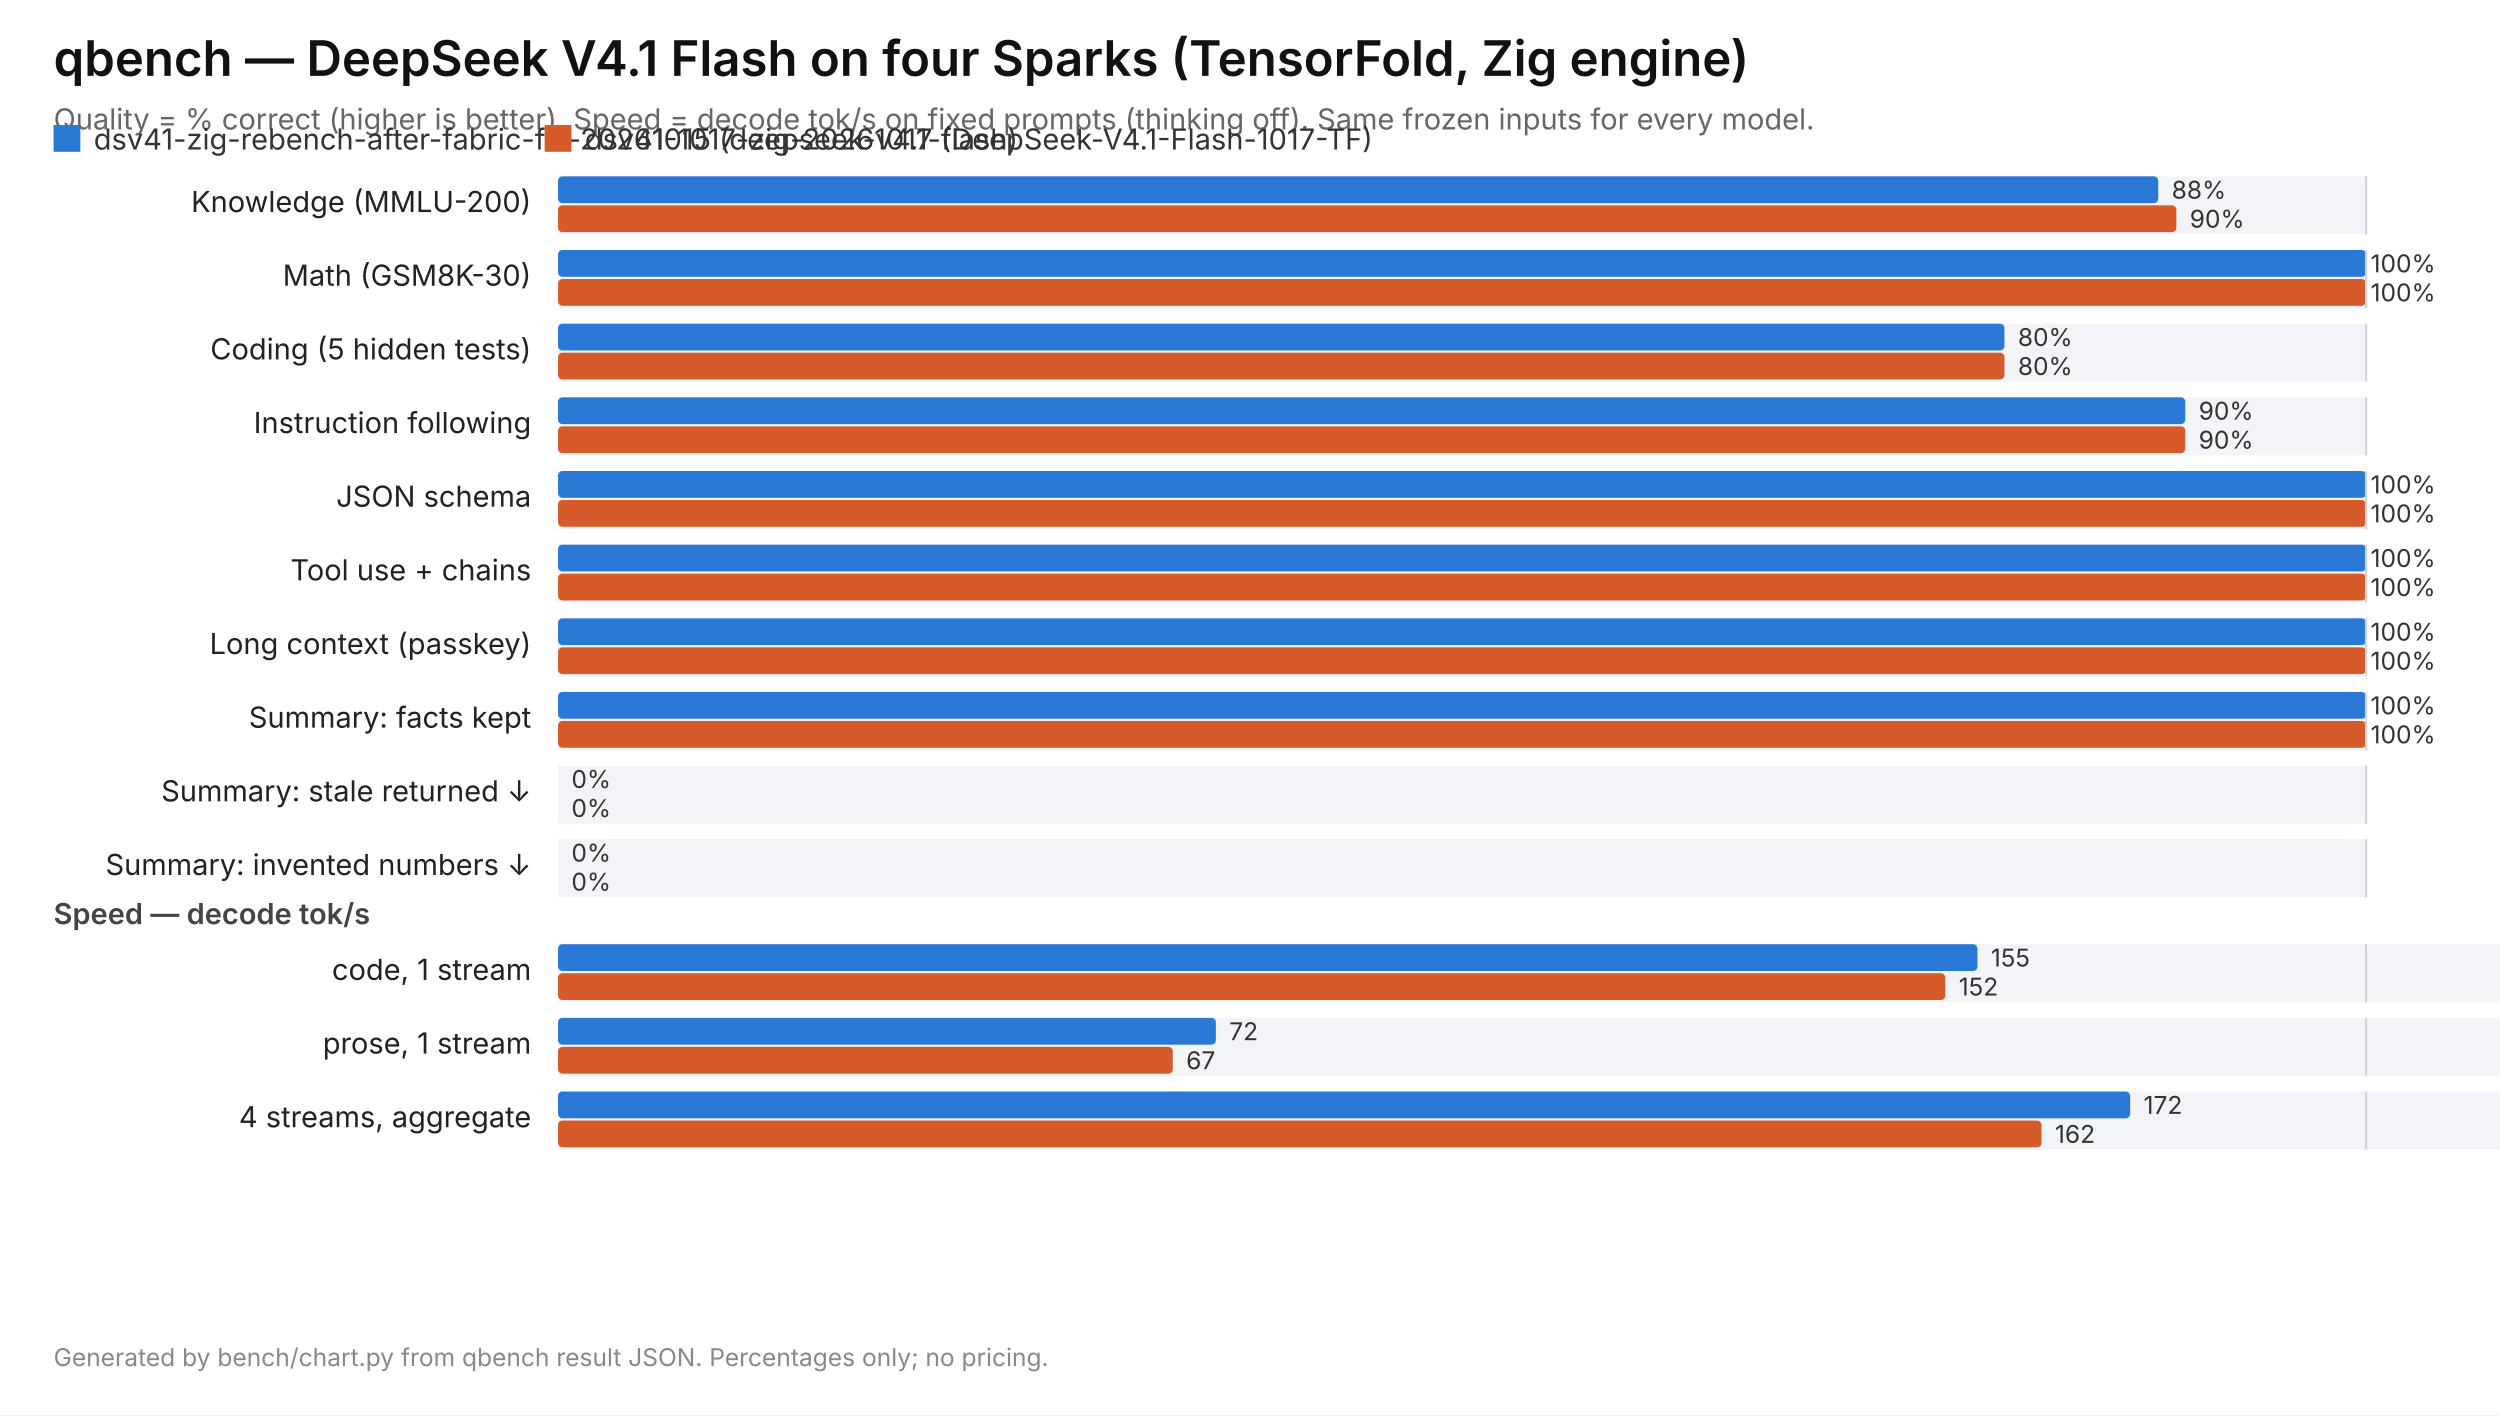
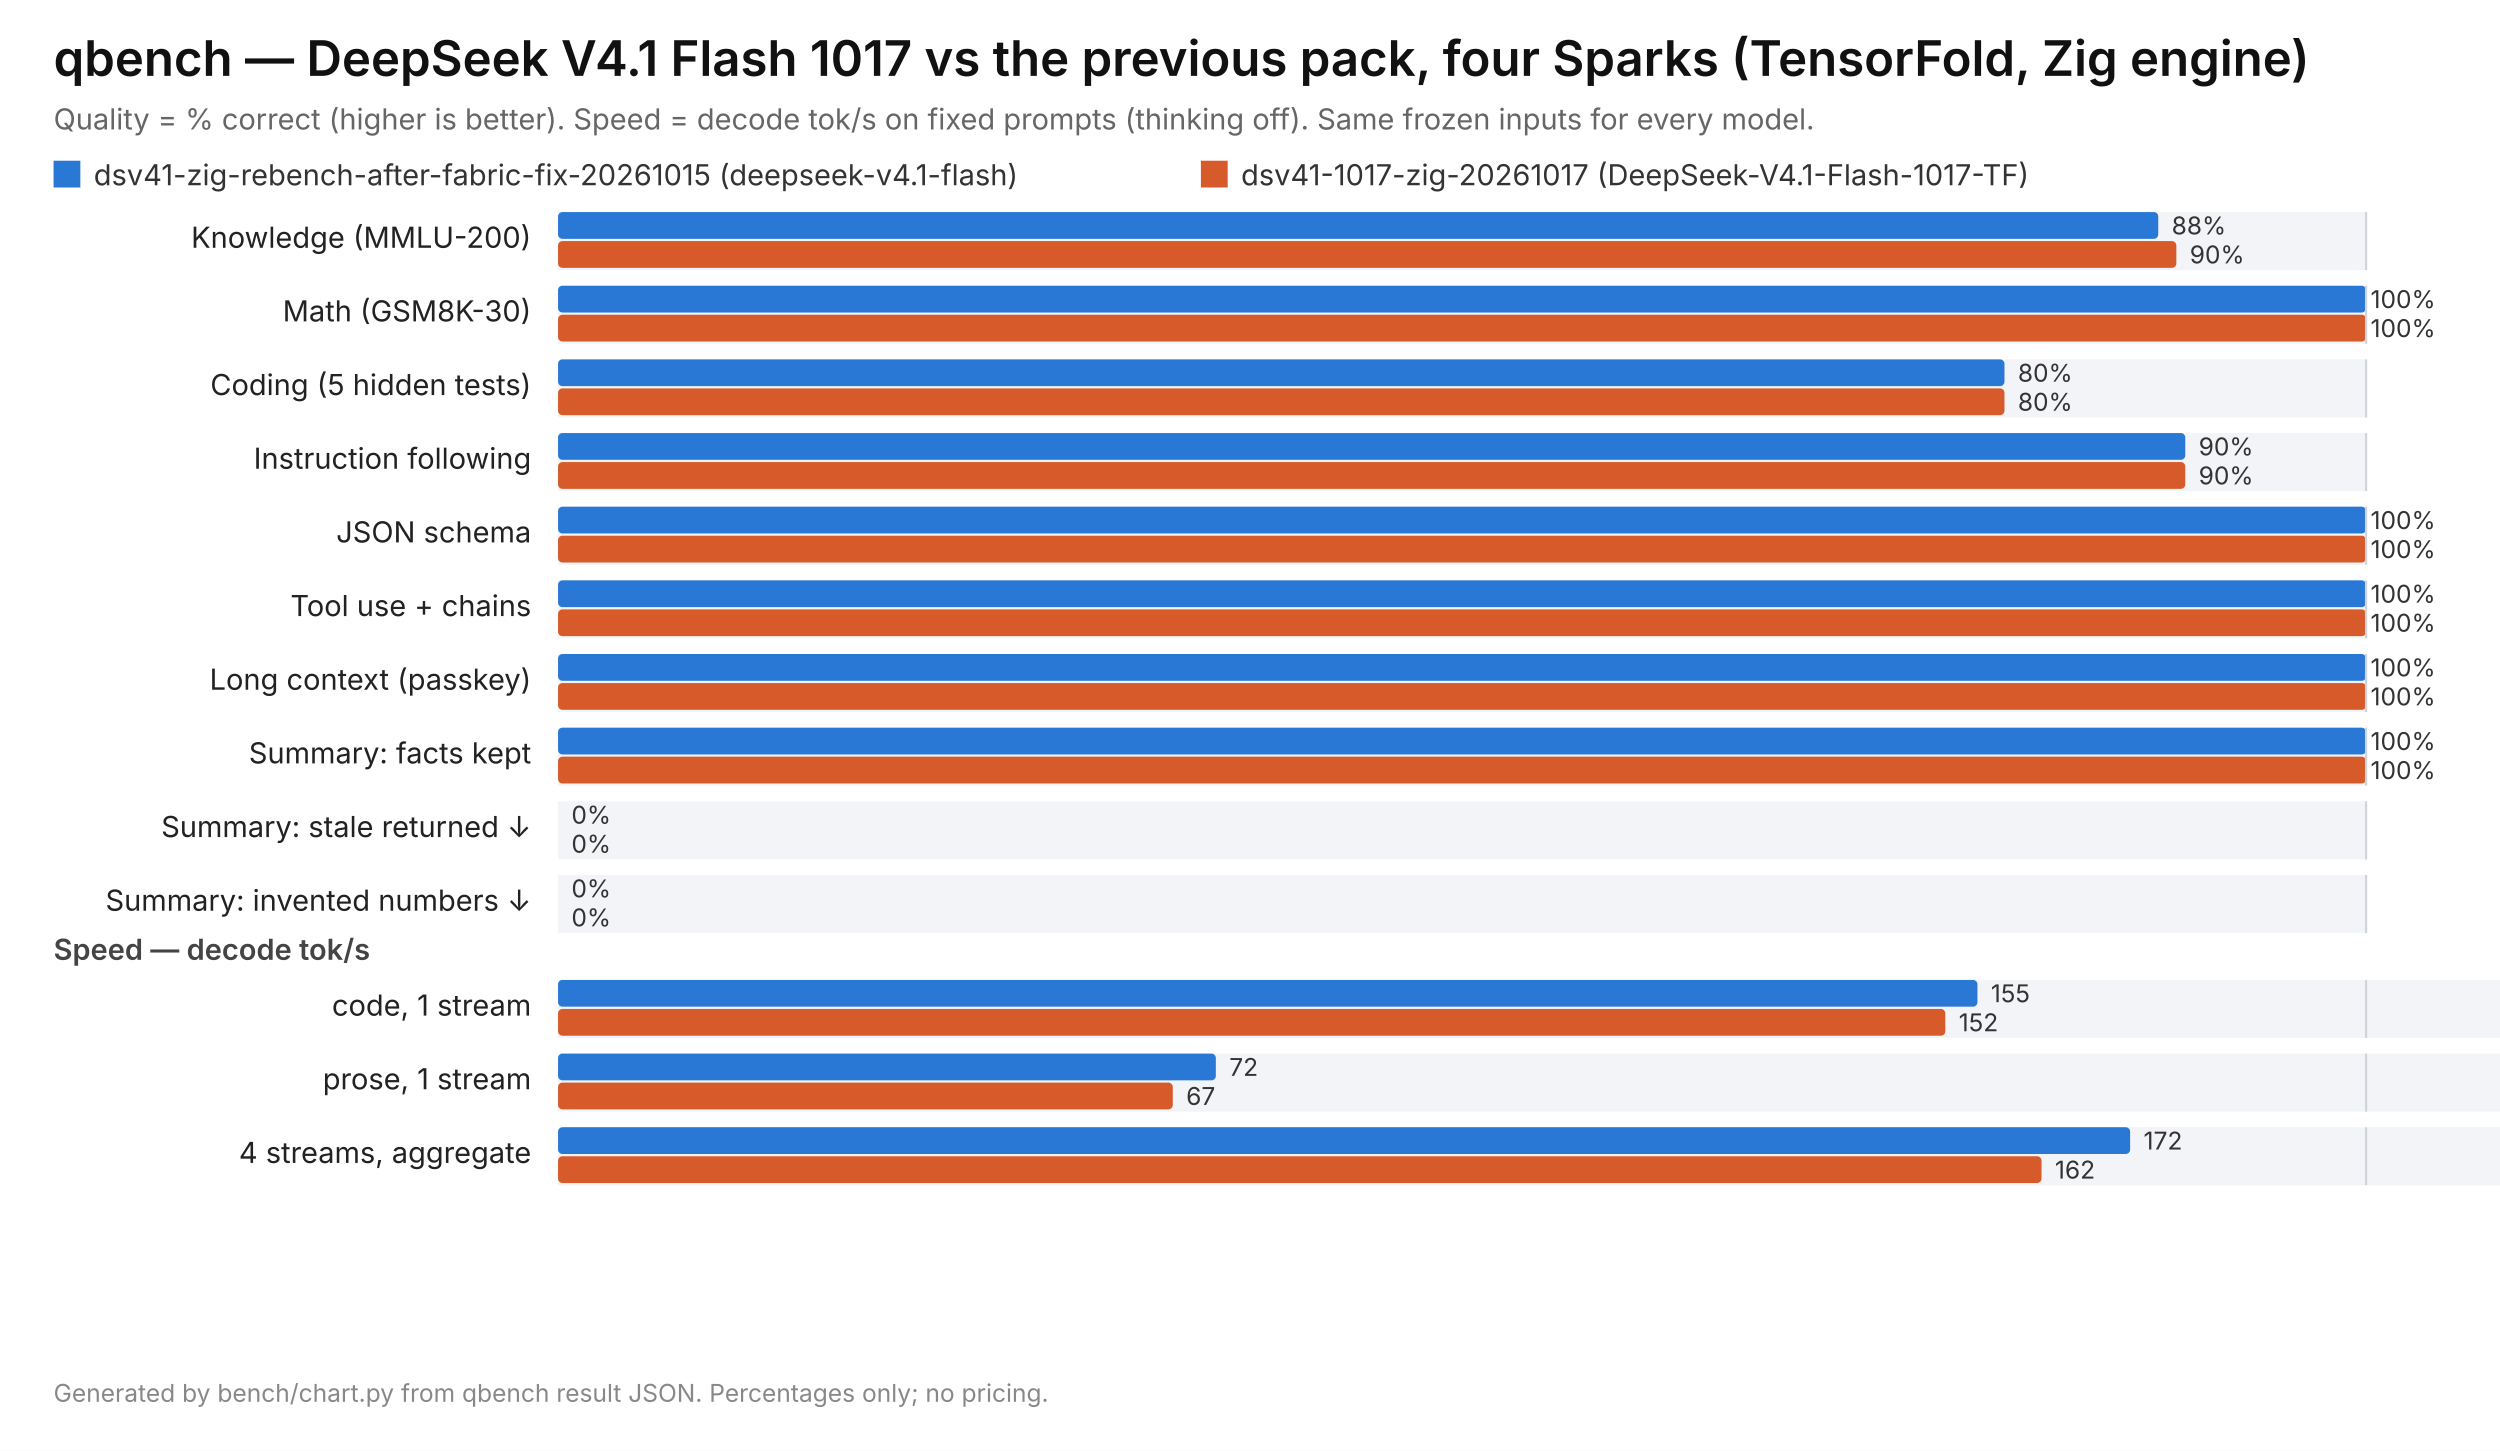
- <svg xmlns="http://www.w3.org/2000/svg" width="1120" height="634" viewBox="0 0 1120 634" font-family="Inter, DejaVu Sans, Helvetica, Arial, sans-serif">
-   <rect width="1120" height="634" fill="#ffffff" />
-   <text x="24" y="34" font-size="22" font-weight="600" fill="#111">qbench — DeepSeek V4.1 Flash on four Sparks (TensorFold, Zig engine)</text>
+ <svg xmlns="http://www.w3.org/2000/svg" width="1120" height="650" viewBox="0 0 1120 650" font-family="Inter, DejaVu Sans, Helvetica, Arial, sans-serif">
+   <rect width="1120" height="650" fill="#ffffff" />
+   <text x="24" y="34" font-size="22" font-weight="600" fill="#111">qbench — DeepSeek V4.1 Flash 1017 vs the previous pack, four Sparks (TensorFold, Zig engine)</text>
  <text x="24" y="58" font-size="13" fill="#666">Quality = % correct (higher is better). Speed = decode tok/s on fixed prompts (thinking off). Same frozen inputs for every model.</text>
-   <rect x="24" y="56" width="12" height="12" fill="#2a78d6" />
-   <text x="42" y="67" font-size="13" fill="#333">dsv41-zig-rebench-after-fabric-fix-20261015 (deepseek-v4.1-flash)</text>
-   <rect x="244" y="56" width="12" height="12" fill="#d65a2a" />
-   <text x="262" y="67" font-size="13" fill="#333">dsv41-1017-zig-20261017 (DeepSeek-V4.1-Flash-1017-TF)</text>
-   <text x="238" y="95" font-size="13" text-anchor="end" fill="#222">Knowledge (MMLU-200)</text>
-   <rect x="250" y="79" width="810.0" height="26" fill="#f2f4f7" />
-   <rect x="250" y="79.0" width="716.9" height="12.0" fill="#2a78d6" rx="2" />
-   <text x="972.9" y="89.0" font-size="11" fill="#333">88%</text>
-   <rect x="250" y="92.0" width="725.0" height="12.0" fill="#d65a2a" rx="2" />
-   <text x="981.0" y="102.0" font-size="11" fill="#333">90%</text>
-   <line x1="1060" y1="79" x2="1060" y2="105" stroke="#d0d5dd" />
-   <text x="238" y="128" font-size="13" text-anchor="end" fill="#222">Math (GSM8K-30)</text>
-   <rect x="250" y="112" width="810.0" height="26" fill="#f2f4f7" />
-   <rect x="250" y="112.0" width="810.0" height="12.0" fill="#2a78d6" rx="2" />
-   <text x="1062.0" y="122.0" font-size="11" fill="#333">100%</text>
-   <rect x="250" y="125.0" width="810.0" height="12.0" fill="#d65a2a" rx="2" />
-   <text x="1062.0" y="135.0" font-size="11" fill="#333">100%</text>
-   <line x1="1060" y1="112" x2="1060" y2="138" stroke="#d0d5dd" />
-   <text x="238" y="161" font-size="13" text-anchor="end" fill="#222">Coding (5 hidden tests)</text>
-   <rect x="250" y="145" width="810.0" height="26" fill="#f2f4f7" />
-   <rect x="250" y="145.0" width="648.0" height="12.0" fill="#2a78d6" rx="2" />
-   <text x="904.0" y="155.0" font-size="11" fill="#333">80%</text>
-   <rect x="250" y="158.0" width="648.0" height="12.0" fill="#d65a2a" rx="2" />
-   <text x="904.0" y="168.0" font-size="11" fill="#333">80%</text>
-   <line x1="1060" y1="145" x2="1060" y2="171" stroke="#d0d5dd" />
-   <text x="238" y="194" font-size="13" text-anchor="end" fill="#222">Instruction following</text>
-   <rect x="250" y="178" width="810.0" height="26" fill="#f2f4f7" />
-   <rect x="250" y="178.0" width="729.0" height="12.0" fill="#2a78d6" rx="2" />
-   <text x="985.0" y="188.0" font-size="11" fill="#333">90%</text>
-   <rect x="250" y="191.0" width="729.0" height="12.0" fill="#d65a2a" rx="2" />
-   <text x="985.0" y="201.0" font-size="11" fill="#333">90%</text>
-   <line x1="1060" y1="178" x2="1060" y2="204" stroke="#d0d5dd" />
-   <text x="238" y="227" font-size="13" text-anchor="end" fill="#222">JSON schema</text>
-   <rect x="250" y="211" width="810.0" height="26" fill="#f2f4f7" />
-   <rect x="250" y="211.0" width="810.0" height="12.0" fill="#2a78d6" rx="2" />
-   <text x="1062.0" y="221.0" font-size="11" fill="#333">100%</text>
-   <rect x="250" y="224.0" width="810.0" height="12.0" fill="#d65a2a" rx="2" />
-   <text x="1062.0" y="234.0" font-size="11" fill="#333">100%</text>
-   <line x1="1060" y1="211" x2="1060" y2="237" stroke="#d0d5dd" />
-   <text x="238" y="260" font-size="13" text-anchor="end" fill="#222">Tool use + chains</text>
-   <rect x="250" y="244" width="810.0" height="26" fill="#f2f4f7" />
-   <rect x="250" y="244.0" width="810.0" height="12.0" fill="#2a78d6" rx="2" />
-   <text x="1062.0" y="254.0" font-size="11" fill="#333">100%</text>
-   <rect x="250" y="257.0" width="810.0" height="12.0" fill="#d65a2a" rx="2" />
-   <text x="1062.0" y="267.0" font-size="11" fill="#333">100%</text>
-   <line x1="1060" y1="244" x2="1060" y2="270" stroke="#d0d5dd" />
-   <text x="238" y="293" font-size="13" text-anchor="end" fill="#222">Long context (passkey)</text>
-   <rect x="250" y="277" width="810.0" height="26" fill="#f2f4f7" />
-   <rect x="250" y="277.0" width="810.0" height="12.0" fill="#2a78d6" rx="2" />
-   <text x="1062.0" y="287.0" font-size="11" fill="#333">100%</text>
-   <rect x="250" y="290.0" width="810.0" height="12.0" fill="#d65a2a" rx="2" />
-   <text x="1062.0" y="300.0" font-size="11" fill="#333">100%</text>
-   <line x1="1060" y1="277" x2="1060" y2="303" stroke="#d0d5dd" />
-   <text x="238" y="326" font-size="13" text-anchor="end" fill="#222">Summary: facts kept</text>
-   <rect x="250" y="310" width="810.0" height="26" fill="#f2f4f7" />
-   <rect x="250" y="310.0" width="810.0" height="12.0" fill="#2a78d6" rx="2" />
-   <text x="1062.0" y="320.0" font-size="11" fill="#333">100%</text>
-   <rect x="250" y="323.0" width="810.0" height="12.0" fill="#d65a2a" rx="2" />
-   <text x="1062.0" y="333.0" font-size="11" fill="#333">100%</text>
-   <line x1="1060" y1="310" x2="1060" y2="336" stroke="#d0d5dd" />
-   <text x="238" y="359" font-size="13" text-anchor="end" fill="#222">Summary: stale returned ↓</text>
-   <rect x="250" y="343" width="810.0" height="26" fill="#f2f4f7" />
-   <rect x="250" y="343.0" width="0.0" height="12.0" fill="#2a78d6" rx="2" />
-   <text x="256.0" y="353.0" font-size="11" fill="#333">0%</text>
-   <rect x="250" y="356.0" width="0.0" height="12.0" fill="#d65a2a" rx="2" />
-   <text x="256.0" y="366.0" font-size="11" fill="#333">0%</text>
-   <line x1="1060" y1="343" x2="1060" y2="369" stroke="#d0d5dd" />
-   <text x="238" y="392" font-size="13" text-anchor="end" fill="#222">Summary: invented numbers ↓</text>
-   <rect x="250" y="376" width="810.0" height="26" fill="#f2f4f7" />
-   <rect x="250" y="376.0" width="0.0" height="12.0" fill="#2a78d6" rx="2" />
-   <text x="256.0" y="386.0" font-size="11" fill="#333">0%</text>
-   <rect x="250" y="389.0" width="0.0" height="12.0" fill="#d65a2a" rx="2" />
-   <text x="256.0" y="399.0" font-size="11" fill="#333">0%</text>
-   <line x1="1060" y1="376" x2="1060" y2="402" stroke="#d0d5dd" />
-   <text x="24" y="414" font-size="13" font-weight="600" fill="#444">Speed — decode tok/s</text>
-   <text x="238" y="439" font-size="13" text-anchor="end" fill="#222">code, 1 stream</text>
-   <rect x="250" y="423" width="1602.9" height="26" fill="#f2f4f7" />
-   <rect x="250" y="423.0" width="635.9" height="12.0" fill="#2a78d6" rx="2" />
-   <text x="891.9" y="433.0" font-size="11" fill="#333">155</text>
-   <rect x="250" y="436.0" width="621.5" height="12.0" fill="#d65a2a" rx="2" />
-   <text x="877.5" y="446.0" font-size="11" fill="#333">152</text>
-   <line x1="1060" y1="423" x2="1060" y2="449" stroke="#d0d5dd" />
-   <text x="238" y="472" font-size="13" text-anchor="end" fill="#222">prose, 1 stream</text>
-   <rect x="250" y="456" width="1602.9" height="26" fill="#f2f4f7" />
-   <rect x="250" y="456.0" width="294.7" height="12.0" fill="#2a78d6" rx="2" />
-   <text x="550.7" y="466.0" font-size="11" fill="#333">72</text>
-   <rect x="250" y="469.0" width="275.4" height="12.0" fill="#d65a2a" rx="2" />
-   <text x="531.4" y="479.0" font-size="11" fill="#333">67</text>
-   <line x1="1060" y1="456" x2="1060" y2="482" stroke="#d0d5dd" />
-   <text x="238" y="505" font-size="13" text-anchor="end" fill="#222">4 streams, aggregate</text>
-   <rect x="250" y="489" width="1602.9" height="26" fill="#f2f4f7" />
-   <rect x="250" y="489.0" width="704.3" height="12.0" fill="#2a78d6" rx="2" />
-   <text x="960.3" y="499.0" font-size="11" fill="#333">172</text>
-   <rect x="250" y="502.0" width="664.6" height="12.0" fill="#d65a2a" rx="2" />
-   <text x="920.6" y="512.0" font-size="11" fill="#333">162</text>
-   <line x1="1060" y1="489" x2="1060" y2="515" stroke="#d0d5dd" />
-   <text x="24" y="612" font-size="11" fill="#888">Generated by bench/chart.py from qbench result JSON. Percentages only; no pricing.</text>
+   <rect x="24" y="72" width="12" height="12" fill="#2a78d6" />
+   <text x="42" y="83" font-size="13" fill="#333">dsv41-zig-rebench-after-fabric-fix-20261015 (deepseek-v4.1-flash)</text>
+   <rect x="538" y="72" width="12" height="12" fill="#d65a2a" />
+   <text x="556" y="83" font-size="13" fill="#333">dsv41-1017-zig-20261017 (DeepSeek-V4.1-Flash-1017-TF)</text>
+   <text x="238" y="111" font-size="13" text-anchor="end" fill="#222">Knowledge (MMLU-200)</text>
+   <rect x="250" y="95" width="810.0" height="26" fill="#f2f4f7" />
+   <rect x="250" y="95.0" width="716.9" height="12.0" fill="#2a78d6" rx="2" />
+   <text x="972.9" y="105.0" font-size="11" fill="#333">88%</text>
+   <rect x="250" y="108.0" width="725.0" height="12.0" fill="#d65a2a" rx="2" />
+   <text x="981.0" y="118.0" font-size="11" fill="#333">90%</text>
+   <line x1="1060" y1="95" x2="1060" y2="121" stroke="#d0d5dd" />
+   <text x="238" y="144" font-size="13" text-anchor="end" fill="#222">Math (GSM8K-30)</text>
+   <rect x="250" y="128" width="810.0" height="26" fill="#f2f4f7" />
+   <rect x="250" y="128.0" width="810.0" height="12.0" fill="#2a78d6" rx="2" />
+   <text x="1062.0" y="138.0" font-size="11" fill="#333">100%</text>
+   <rect x="250" y="141.0" width="810.0" height="12.0" fill="#d65a2a" rx="2" />
+   <text x="1062.0" y="151.0" font-size="11" fill="#333">100%</text>
+   <line x1="1060" y1="128" x2="1060" y2="154" stroke="#d0d5dd" />
+   <text x="238" y="177" font-size="13" text-anchor="end" fill="#222">Coding (5 hidden tests)</text>
+   <rect x="250" y="161" width="810.0" height="26" fill="#f2f4f7" />
+   <rect x="250" y="161.0" width="648.0" height="12.0" fill="#2a78d6" rx="2" />
+   <text x="904.0" y="171.0" font-size="11" fill="#333">80%</text>
+   <rect x="250" y="174.0" width="648.0" height="12.0" fill="#d65a2a" rx="2" />
+   <text x="904.0" y="184.0" font-size="11" fill="#333">80%</text>
+   <line x1="1060" y1="161" x2="1060" y2="187" stroke="#d0d5dd" />
+   <text x="238" y="210" font-size="13" text-anchor="end" fill="#222">Instruction following</text>
+   <rect x="250" y="194" width="810.0" height="26" fill="#f2f4f7" />
+   <rect x="250" y="194.0" width="729.0" height="12.0" fill="#2a78d6" rx="2" />
+   <text x="985.0" y="204.0" font-size="11" fill="#333">90%</text>
+   <rect x="250" y="207.0" width="729.0" height="12.0" fill="#d65a2a" rx="2" />
+   <text x="985.0" y="217.0" font-size="11" fill="#333">90%</text>
+   <line x1="1060" y1="194" x2="1060" y2="220" stroke="#d0d5dd" />
+   <text x="238" y="243" font-size="13" text-anchor="end" fill="#222">JSON schema</text>
+   <rect x="250" y="227" width="810.0" height="26" fill="#f2f4f7" />
+   <rect x="250" y="227.0" width="810.0" height="12.0" fill="#2a78d6" rx="2" />
+   <text x="1062.0" y="237.0" font-size="11" fill="#333">100%</text>
+   <rect x="250" y="240.0" width="810.0" height="12.0" fill="#d65a2a" rx="2" />
+   <text x="1062.0" y="250.0" font-size="11" fill="#333">100%</text>
+   <line x1="1060" y1="227" x2="1060" y2="253" stroke="#d0d5dd" />
+   <text x="238" y="276" font-size="13" text-anchor="end" fill="#222">Tool use + chains</text>
+   <rect x="250" y="260" width="810.0" height="26" fill="#f2f4f7" />
+   <rect x="250" y="260.0" width="810.0" height="12.0" fill="#2a78d6" rx="2" />
+   <text x="1062.0" y="270.0" font-size="11" fill="#333">100%</text>
+   <rect x="250" y="273.0" width="810.0" height="12.0" fill="#d65a2a" rx="2" />
+   <text x="1062.0" y="283.0" font-size="11" fill="#333">100%</text>
+   <line x1="1060" y1="260" x2="1060" y2="286" stroke="#d0d5dd" />
+   <text x="238" y="309" font-size="13" text-anchor="end" fill="#222">Long context (passkey)</text>
+   <rect x="250" y="293" width="810.0" height="26" fill="#f2f4f7" />
+   <rect x="250" y="293.0" width="810.0" height="12.0" fill="#2a78d6" rx="2" />
+   <text x="1062.0" y="303.0" font-size="11" fill="#333">100%</text>
+   <rect x="250" y="306.0" width="810.0" height="12.0" fill="#d65a2a" rx="2" />
+   <text x="1062.0" y="316.0" font-size="11" fill="#333">100%</text>
+   <line x1="1060" y1="293" x2="1060" y2="319" stroke="#d0d5dd" />
+   <text x="238" y="342" font-size="13" text-anchor="end" fill="#222">Summary: facts kept</text>
+   <rect x="250" y="326" width="810.0" height="26" fill="#f2f4f7" />
+   <rect x="250" y="326.0" width="810.0" height="12.0" fill="#2a78d6" rx="2" />
+   <text x="1062.0" y="336.0" font-size="11" fill="#333">100%</text>
+   <rect x="250" y="339.0" width="810.0" height="12.0" fill="#d65a2a" rx="2" />
+   <text x="1062.0" y="349.0" font-size="11" fill="#333">100%</text>
+   <line x1="1060" y1="326" x2="1060" y2="352" stroke="#d0d5dd" />
+   <text x="238" y="375" font-size="13" text-anchor="end" fill="#222">Summary: stale returned ↓</text>
+   <rect x="250" y="359" width="810.0" height="26" fill="#f2f4f7" />
+   <rect x="250" y="359.0" width="0.0" height="12.0" fill="#2a78d6" rx="2" />
+   <text x="256.0" y="369.0" font-size="11" fill="#333">0%</text>
+   <rect x="250" y="372.0" width="0.0" height="12.0" fill="#d65a2a" rx="2" />
+   <text x="256.0" y="382.0" font-size="11" fill="#333">0%</text>
+   <line x1="1060" y1="359" x2="1060" y2="385" stroke="#d0d5dd" />
+   <text x="238" y="408" font-size="13" text-anchor="end" fill="#222">Summary: invented numbers ↓</text>
+   <rect x="250" y="392" width="810.0" height="26" fill="#f2f4f7" />
+   <rect x="250" y="392.0" width="0.0" height="12.0" fill="#2a78d6" rx="2" />
+   <text x="256.0" y="402.0" font-size="11" fill="#333">0%</text>
+   <rect x="250" y="405.0" width="0.0" height="12.0" fill="#d65a2a" rx="2" />
+   <text x="256.0" y="415.0" font-size="11" fill="#333">0%</text>
+   <line x1="1060" y1="392" x2="1060" y2="418" stroke="#d0d5dd" />
+   <text x="24" y="430" font-size="13" font-weight="600" fill="#444">Speed — decode tok/s</text>
+   <text x="238" y="455" font-size="13" text-anchor="end" fill="#222">code, 1 stream</text>
+   <rect x="250" y="439" width="1602.9" height="26" fill="#f2f4f7" />
+   <rect x="250" y="439.0" width="635.9" height="12.0" fill="#2a78d6" rx="2" />
+   <text x="891.9" y="449.0" font-size="11" fill="#333">155</text>
+   <rect x="250" y="452.0" width="621.5" height="12.0" fill="#d65a2a" rx="2" />
+   <text x="877.5" y="462.0" font-size="11" fill="#333">152</text>
+   <line x1="1060" y1="439" x2="1060" y2="465" stroke="#d0d5dd" />
+   <text x="238" y="488" font-size="13" text-anchor="end" fill="#222">prose, 1 stream</text>
+   <rect x="250" y="472" width="1602.9" height="26" fill="#f2f4f7" />
+   <rect x="250" y="472.0" width="294.7" height="12.0" fill="#2a78d6" rx="2" />
+   <text x="550.7" y="482.0" font-size="11" fill="#333">72</text>
+   <rect x="250" y="485.0" width="275.4" height="12.0" fill="#d65a2a" rx="2" />
+   <text x="531.4" y="495.0" font-size="11" fill="#333">67</text>
+   <line x1="1060" y1="472" x2="1060" y2="498" stroke="#d0d5dd" />
+   <text x="238" y="521" font-size="13" text-anchor="end" fill="#222">4 streams, aggregate</text>
+   <rect x="250" y="505" width="1602.9" height="26" fill="#f2f4f7" />
+   <rect x="250" y="505.0" width="704.3" height="12.0" fill="#2a78d6" rx="2" />
+   <text x="960.3" y="515.0" font-size="11" fill="#333">172</text>
+   <rect x="250" y="518.0" width="664.6" height="12.0" fill="#d65a2a" rx="2" />
+   <text x="920.6" y="528.0" font-size="11" fill="#333">162</text>
+   <line x1="1060" y1="505" x2="1060" y2="531" stroke="#d0d5dd" />
+   <text x="24" y="628" font-size="11" fill="#888">Generated by bench/chart.py from qbench result JSON. Percentages only; no pricing.</text>
</svg>
